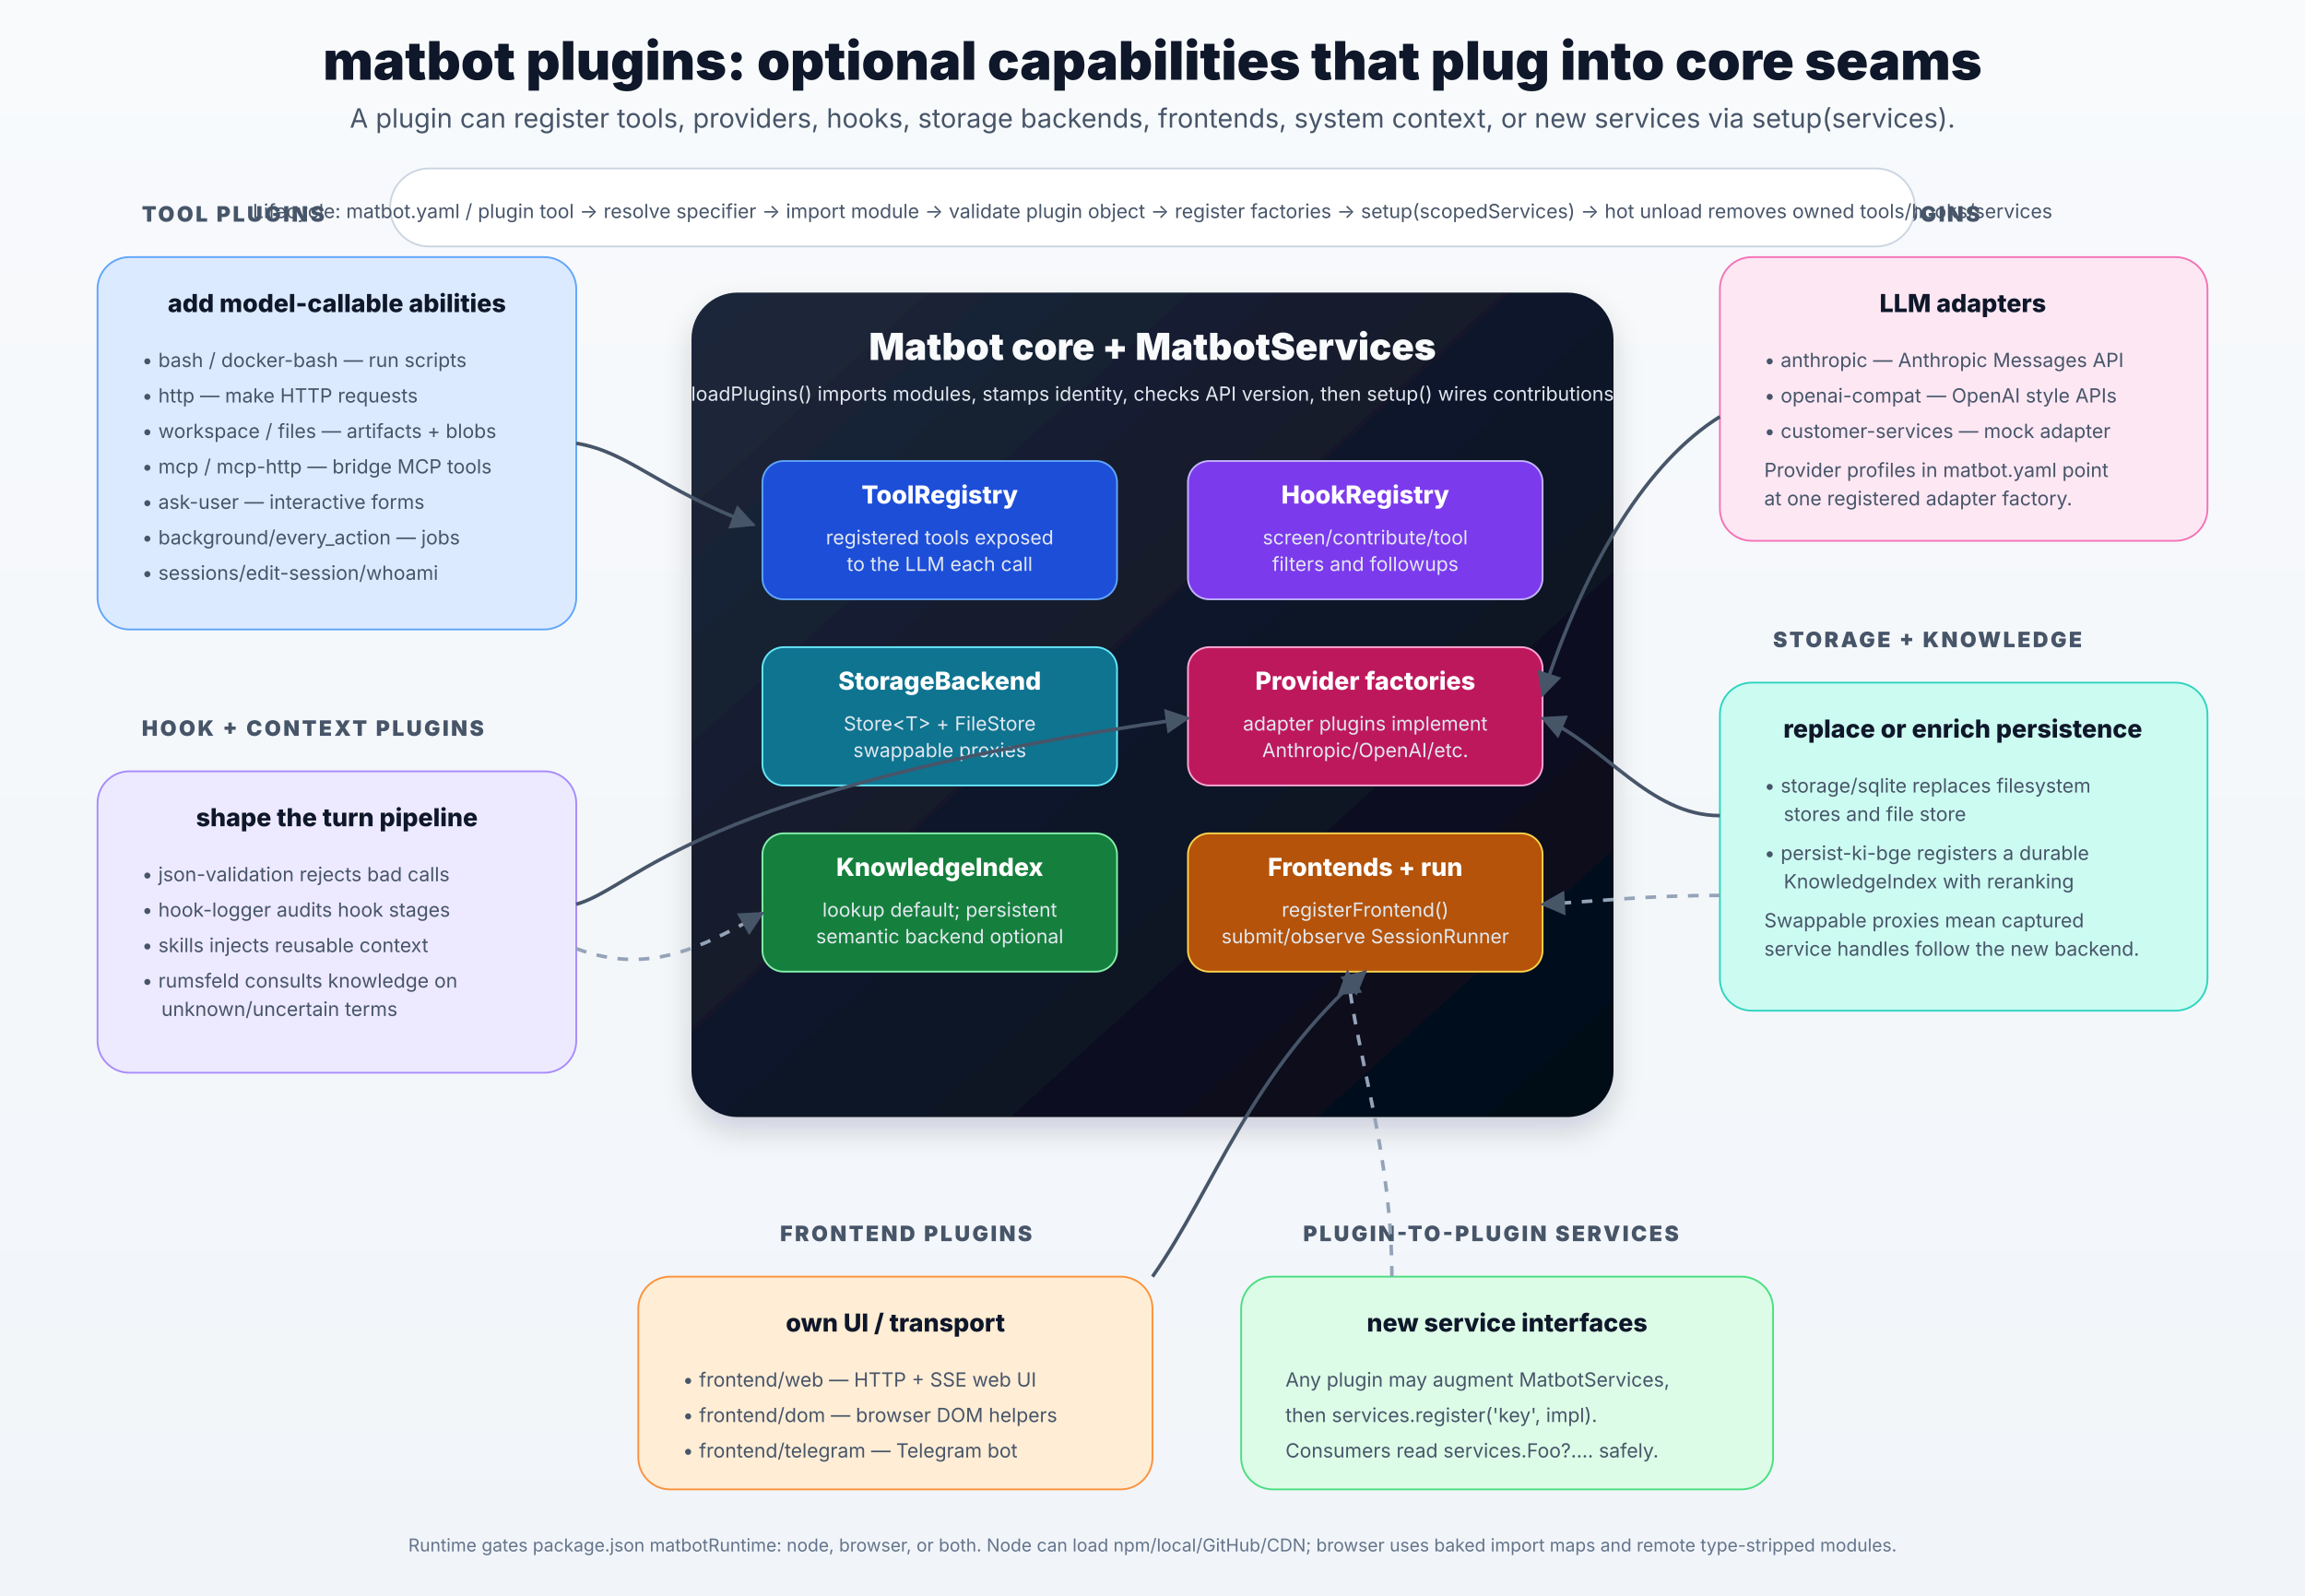
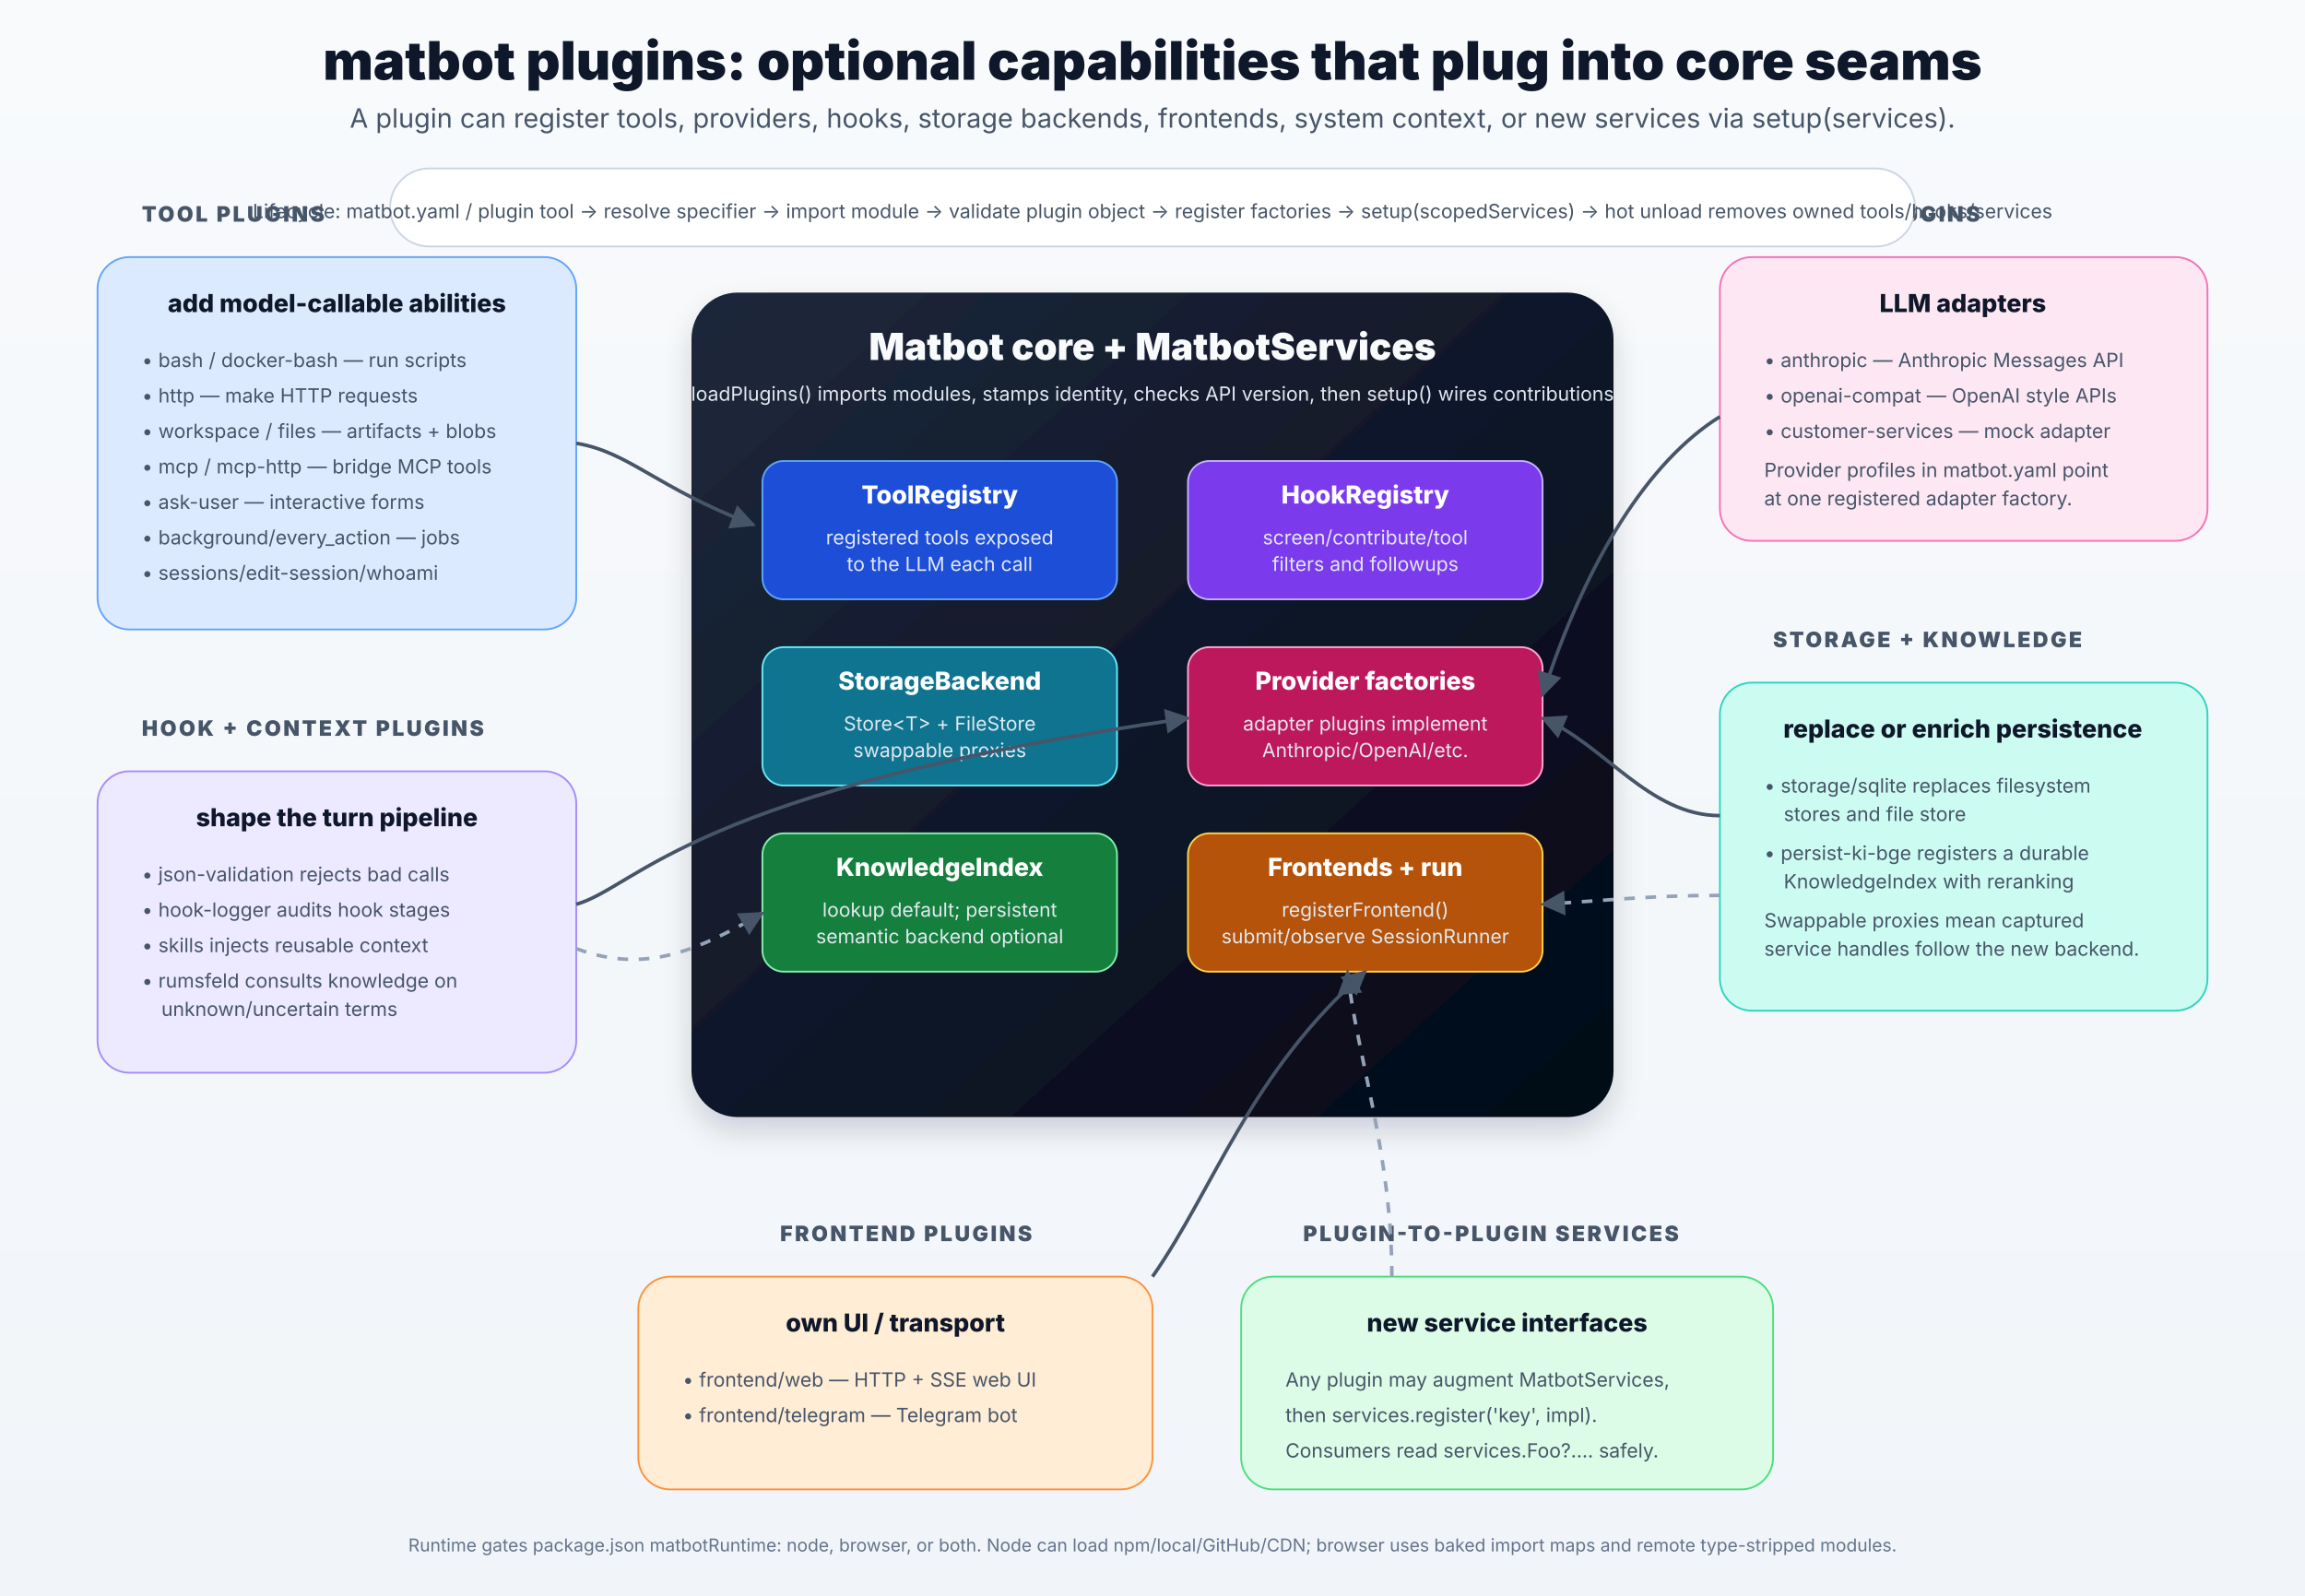
<svg xmlns="http://www.w3.org/2000/svg" viewBox="0 0 1300 900" font-family="Inter, ui-sans-serif, system-ui, -apple-system, Segoe UI, sans-serif">
  <defs>
    <linearGradient id="bg" x1="0" y1="0" x2="0" y2="1">
      <stop offset="0" stop-color="#f8fafc" />
      <stop offset="1" stop-color="#f1f5f9" />
    </linearGradient>
    <linearGradient id="core" x1="0" y1="0" x2="1" y2="1">
      <stop offset="0" stop-color="#1e293b" />
      <stop offset="1" stop-color="#020617" />
    </linearGradient>
    <filter id="shadow">
      <feDropShadow dx="0" dy="8" stdDeviation="8" flood-color="#0f172a" flood-opacity=".16" />
    </filter>
    <marker id="arrow" viewBox="0 0 10 10" refX="9" refY="5" markerWidth="7" markerHeight="7" orient="auto">
      <path d="M0,0 L10,5 L0,10 z" fill="#475569" />
    </marker>
    <style>
      .title{font-size:30px;font-weight:850;fill:#0f172a}.subtitle{font-size:15px;fill:#475569}.label{font-size:12px;font-weight:850;fill:#475569;letter-spacing:1.3px}.coreTitle{font-size:21px;font-weight:850;fill:#f8fafc}.boxTitle{font-size:14px;font-weight:800;fill:#0f172a}.boxText{font-size:11px;fill:#475569}.whiteTitle{font-size:14px;font-weight:800;fill:#fff}.whiteText{font-size:11px;fill:#e2e8f0}.tiny{font-size:10px;fill:#64748b}.pkg{font-size:10.5px;fill:#64748b;font-family:ui-monospace,SFMono-Regular,Menlo,monospace}.line{stroke:#475569;stroke-width:2;fill:none;marker-end:url(#arrow)}.dash{stroke:#94a3b8;stroke-width:2;fill:none;stroke-dasharray:6 6;marker-end:url(#arrow)}
    </style>
  </defs>
  <rect width="1300" height="900" fill="url(#bg)" />
  <text x="650" y="45" text-anchor="middle" class="title">matbot plugins: optional capabilities that plug into core seams</text>
  <text x="650" y="72" text-anchor="middle" class="subtitle">A plugin can register tools, providers, hooks, storage backends, frontends, system context, or new services via setup(services).</text>
  <rect x="390" y="165" width="520" height="465" rx="26" fill="url(#core)" filter="url(#shadow)" />
  <text x="650" y="203" text-anchor="middle" class="coreTitle">Matbot core + MatbotServices</text>
  <text x="650" y="226" text-anchor="middle" class="whiteText">loadPlugins() imports modules, stamps identity, checks API version, then setup() wires contributions</text>
  <g transform="translate(430,260)">
    <rect width="200" height="78" rx="12" fill="#1d4ed8" stroke="#60a5fa" />
    <text x="100" y="24" text-anchor="middle" class="whiteTitle">ToolRegistry</text>
    <text x="100" y="47" text-anchor="middle" class="whiteText">registered tools exposed</text>
    <text x="100" y="62" text-anchor="middle" class="whiteText">to the LLM each call</text>
  </g>
  <g transform="translate(670,260)">
    <rect width="200" height="78" rx="12" fill="#7c3aed" stroke="#c4b5fd" />
    <text x="100" y="24" text-anchor="middle" class="whiteTitle">HookRegistry</text>
    <text x="100" y="47" text-anchor="middle" class="whiteText">screen/contribute/tool</text>
    <text x="100" y="62" text-anchor="middle" class="whiteText">filters and followups</text>
  </g>
  <g transform="translate(430,365)">
    <rect width="200" height="78" rx="12" fill="#0e7490" stroke="#67e8f9" />
    <text x="100" y="24" text-anchor="middle" class="whiteTitle">StorageBackend</text>
    <text x="100" y="47" text-anchor="middle" class="whiteText">Store&lt;T&gt; + FileStore</text>
    <text x="100" y="62" text-anchor="middle" class="whiteText">swappable proxies</text>
  </g>
  <g transform="translate(670,365)">
    <rect width="200" height="78" rx="12" fill="#be185d" stroke="#f9a8d4" />
    <text x="100" y="24" text-anchor="middle" class="whiteTitle">Provider factories</text>
    <text x="100" y="47" text-anchor="middle" class="whiteText">adapter plugins implement</text>
    <text x="100" y="62" text-anchor="middle" class="whiteText">Anthropic/OpenAI/etc.</text>
  </g>
  <g transform="translate(430,470)">
    <rect width="200" height="78" rx="12" fill="#15803d" stroke="#86efac" />
    <text x="100" y="24" text-anchor="middle" class="whiteTitle">KnowledgeIndex</text>
    <text x="100" y="47" text-anchor="middle" class="whiteText">lookup default; persistent</text>
    <text x="100" y="62" text-anchor="middle" class="whiteText">semantic backend optional</text>
  </g>
  <g transform="translate(670,470)">
    <rect width="200" height="78" rx="12" fill="#b45309" stroke="#fcd34d" />
    <text x="100" y="24" text-anchor="middle" class="whiteTitle">Frontends + run</text>
    <text x="100" y="47" text-anchor="middle" class="whiteText">registerFrontend()</text>
    <text x="100" y="62" text-anchor="middle" class="whiteText">submit/observe SessionRunner</text>
  </g>
  <text x="80" y="125" class="label">TOOL PLUGINS</text>
  <g transform="translate(55,145)">
    <rect width="270" height="210" rx="18" fill="#dbeafe" stroke="#60a5fa" />
    <text x="135" y="31" text-anchor="middle" class="boxTitle">add model-callable abilities</text>
    <text x="25" y="62" class="boxText">• bash / docker-bash — run scripts</text>
    <text x="25" y="82" class="boxText">• http — make HTTP requests</text>
    <text x="25" y="102" class="boxText">• workspace / files — artifacts + blobs</text>
    <text x="25" y="122" class="boxText">• mcp / mcp-http — bridge MCP tools</text>
    <text x="25" y="142" class="boxText">• ask-user — interactive forms</text>
    <text x="25" y="162" class="boxText">• background/every_action — jobs</text>
    <text x="25" y="182" class="boxText">• sessions/edit-session/whoami</text>
  </g>
  <path class="line" d="M325 250 C355 255 370 275 425 296" />
  <text x="80" y="415" class="label">HOOK + CONTEXT PLUGINS</text>
  <g transform="translate(55,435)">
    <rect width="270" height="170" rx="18" fill="#ede9fe" stroke="#a78bfa" />
    <text x="135" y="31" text-anchor="middle" class="boxTitle">shape the turn pipeline</text>
    <text x="25" y="62" class="boxText">• json-validation rejects bad calls</text>
    <text x="25" y="82" class="boxText">• hook-logger audits hook stages</text>
    <text x="25" y="102" class="boxText">• skills injects reusable context</text>
    <text x="25" y="122" class="boxText">• rumsfeld consults knowledge on</text>
    <text x="36" y="138" class="boxText">unknown/uncertain terms</text>
  </g>
  <path class="line" d="M325 510 C360 500 390 445 670 405" />
  <path class="dash" d="M325 535 C365 550 395 535 430 515" />
  <text x="980" y="125" class="label">PROVIDER PLUGINS</text>
  <g transform="translate(970,145)">
    <rect width="275" height="160" rx="18" fill="#fce7f3" stroke="#f472b6" />
    <text x="137" y="31" text-anchor="middle" class="boxTitle">LLM adapters</text>
    <text x="25" y="62" class="boxText">• anthropic — Anthropic Messages API</text>
    <text x="25" y="82" class="boxText">• openai-compat — OpenAI style APIs</text>
    <text x="25" y="102" class="boxText">• customer-services — mock adapter</text>
    <text x="25" y="124" class="boxText">Provider profiles in matbot.yaml point</text>
    <text x="25" y="140" class="boxText">at one registered adapter factory.</text>
  </g>
  <path class="line" d="M970 235 C930 260 895 315 870 392" />
  <text x="1000" y="365" class="label">STORAGE + KNOWLEDGE</text>
  <g transform="translate(970,385)">
    <rect width="275" height="185" rx="18" fill="#ccfbf1" stroke="#2dd4bf" />
    <text x="137" y="31" text-anchor="middle" class="boxTitle">replace or enrich persistence</text>
    <text x="25" y="62" class="boxText">• storage/sqlite replaces filesystem</text>
    <text x="36" y="78" class="boxText">stores and file store</text>
    <text x="25" y="100" class="boxText">• persist-ki-bge registers a durable</text>
    <text x="36" y="116" class="boxText">KnowledgeIndex with reranking</text>
    <text x="25" y="138" class="boxText">Swappable proxies mean captured</text>
    <text x="25" y="154" class="boxText">service handles follow the new backend.</text>
  </g>
  <path class="line" d="M970 460 C930 460 905 420 870 405" />
  <path class="dash" d="M970 505 C930 505 905 508 870 510" />
  <text x="440" y="700" class="label">FRONTEND PLUGINS</text>
  <g transform="translate(360,720)">
    <rect width="290" height="120" rx="18" fill="#ffedd5" stroke="#fb923c" />
    <text x="145" y="31" text-anchor="middle" class="boxTitle">own UI / transport</text>
    <text x="25" y="62" class="boxText">• frontend/web — HTTP + SSE web UI</text>
-     <text x="25" y="82" class="boxText">• frontend/dom — browser DOM helpers</text>
-     <text x="25" y="102" class="boxText">• frontend/telegram — Telegram bot</text>
+     <text x="25" y="82" class="boxText">• frontend/telegram — Telegram bot</text>
  </g>
  <path class="line" d="M650 720 C685 670 705 605 770 548" />
  <text x="735" y="700" class="label">PLUGIN-TO-PLUGIN SERVICES</text>
  <g transform="translate(700,720)">
    <rect width="300" height="120" rx="18" fill="#dcfce7" stroke="#4ade80" />
    <text x="150" y="31" text-anchor="middle" class="boxTitle">new service interfaces</text>
    <text x="25" y="62" class="boxText">Any plugin may augment MatbotServices,</text>
    <text x="25" y="82" class="boxText">then services.register('key', impl).</text>
    <text x="25" y="102" class="boxText">Consumers read services.Foo?.… safely.</text>
  </g>
  <path class="dash" d="M785 720 C785 650 765 595 760 548" />
  <g transform="translate(220,95)">
    <rect width="860" height="44" rx="22" fill="#fff" stroke="#cbd5e1" />
    <text x="430" y="28" text-anchor="middle" class="boxText">Lifecycle: matbot.yaml / plugin tool → resolve specifier → import module → validate plugin object → register factories → setup(scopedServices) → hot unload removes owned tools/hooks/services</text>
  </g>
  <text x="650" y="875" text-anchor="middle" class="tiny">Runtime gates package.json matbotRuntime: node, browser, or both. Node can load npm/local/GitHub/CDN; browser uses baked import maps and remote type-stripped modules.</text>
</svg>
